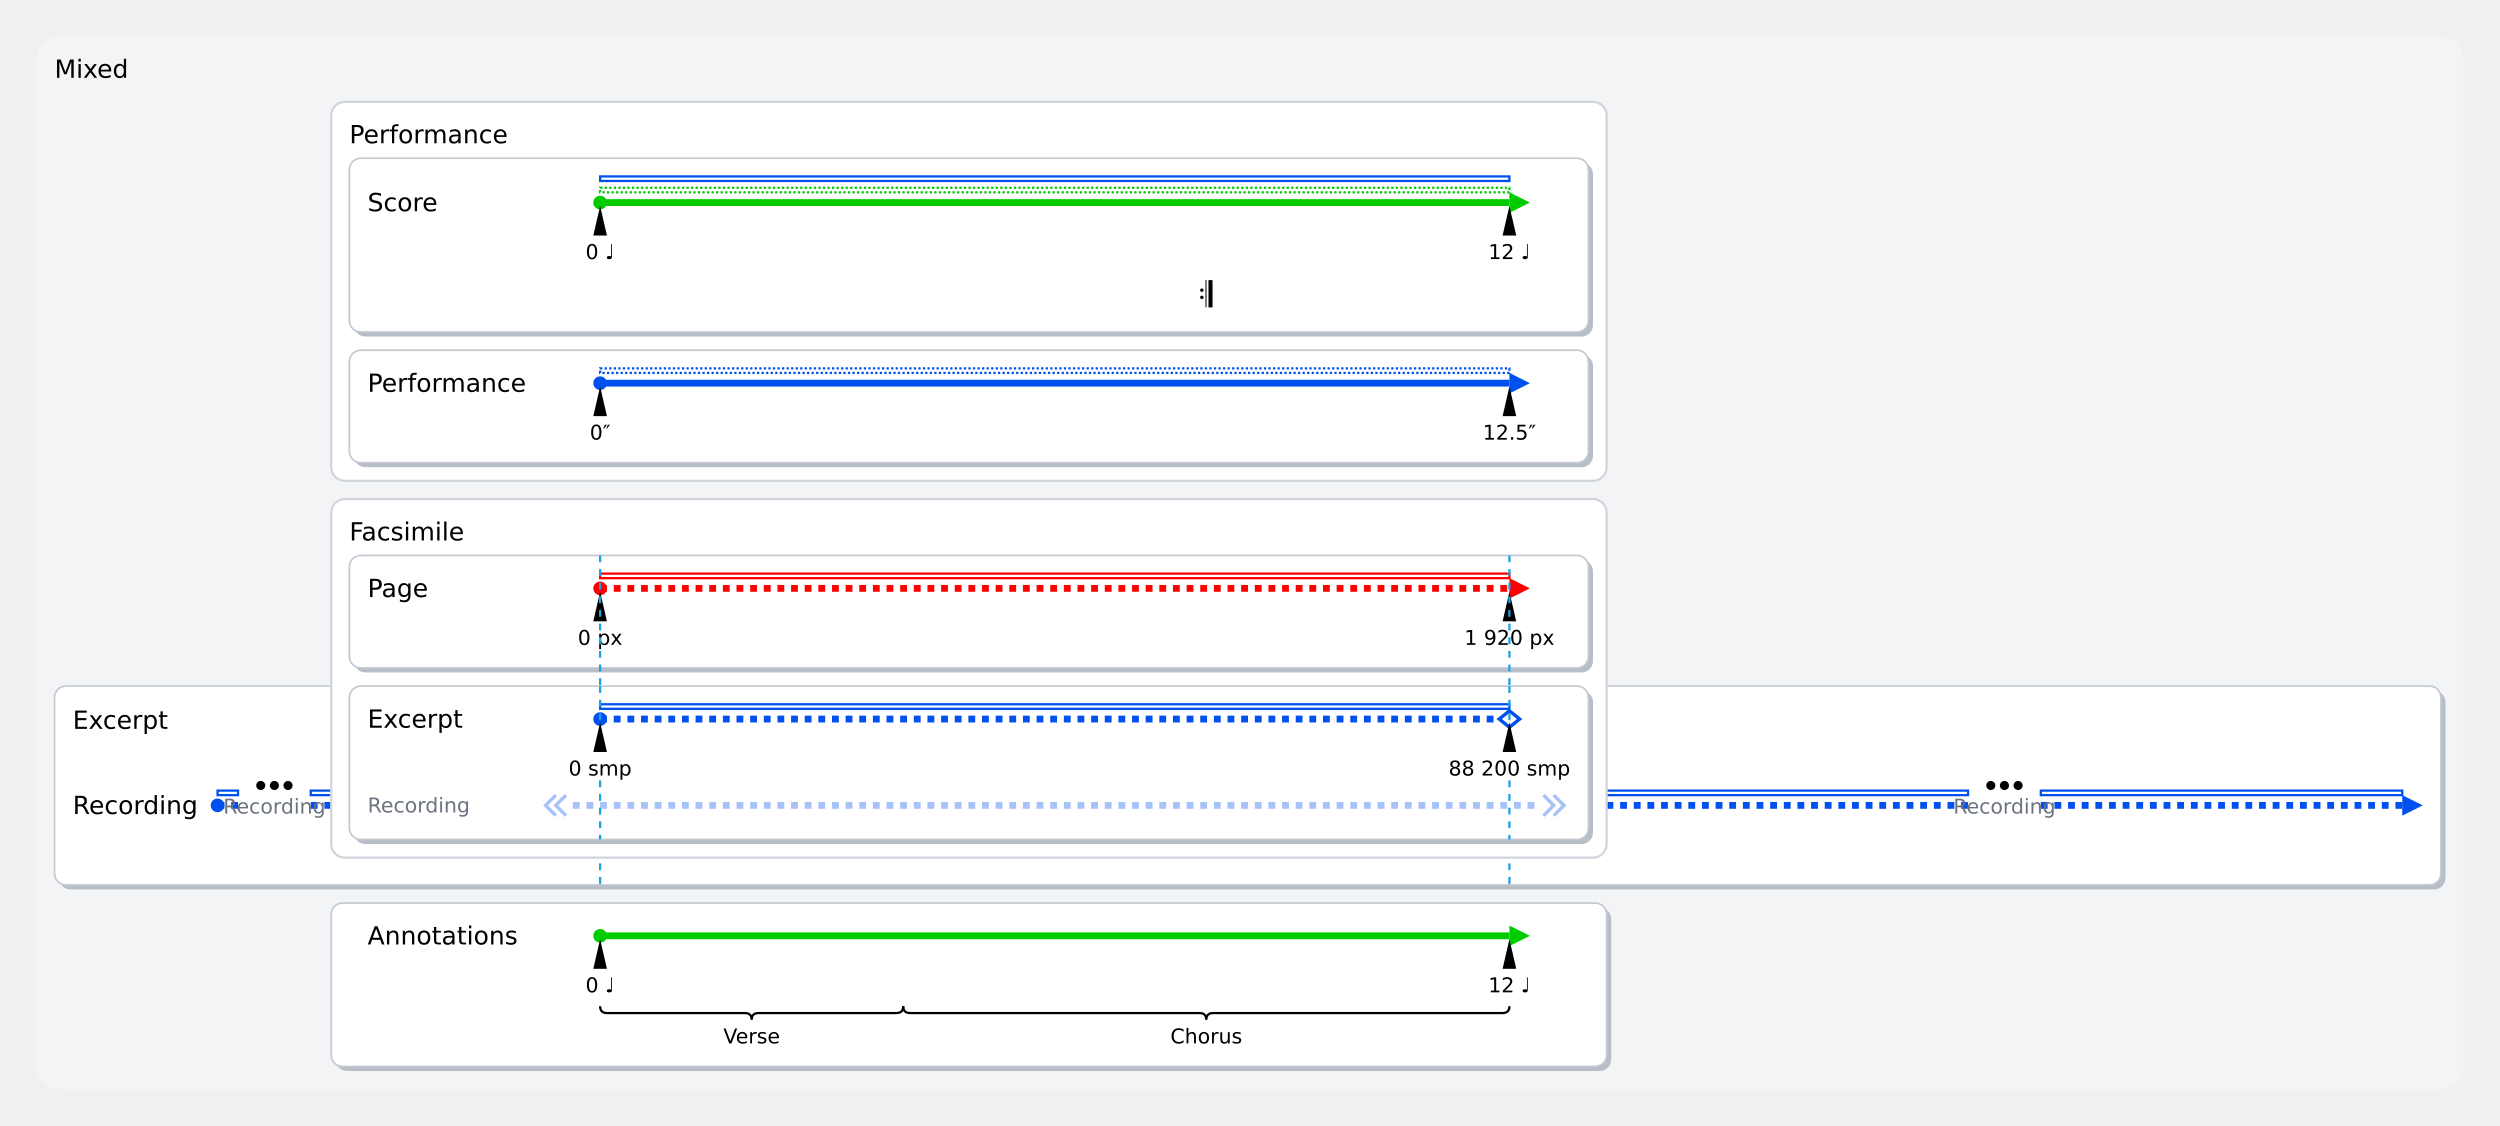
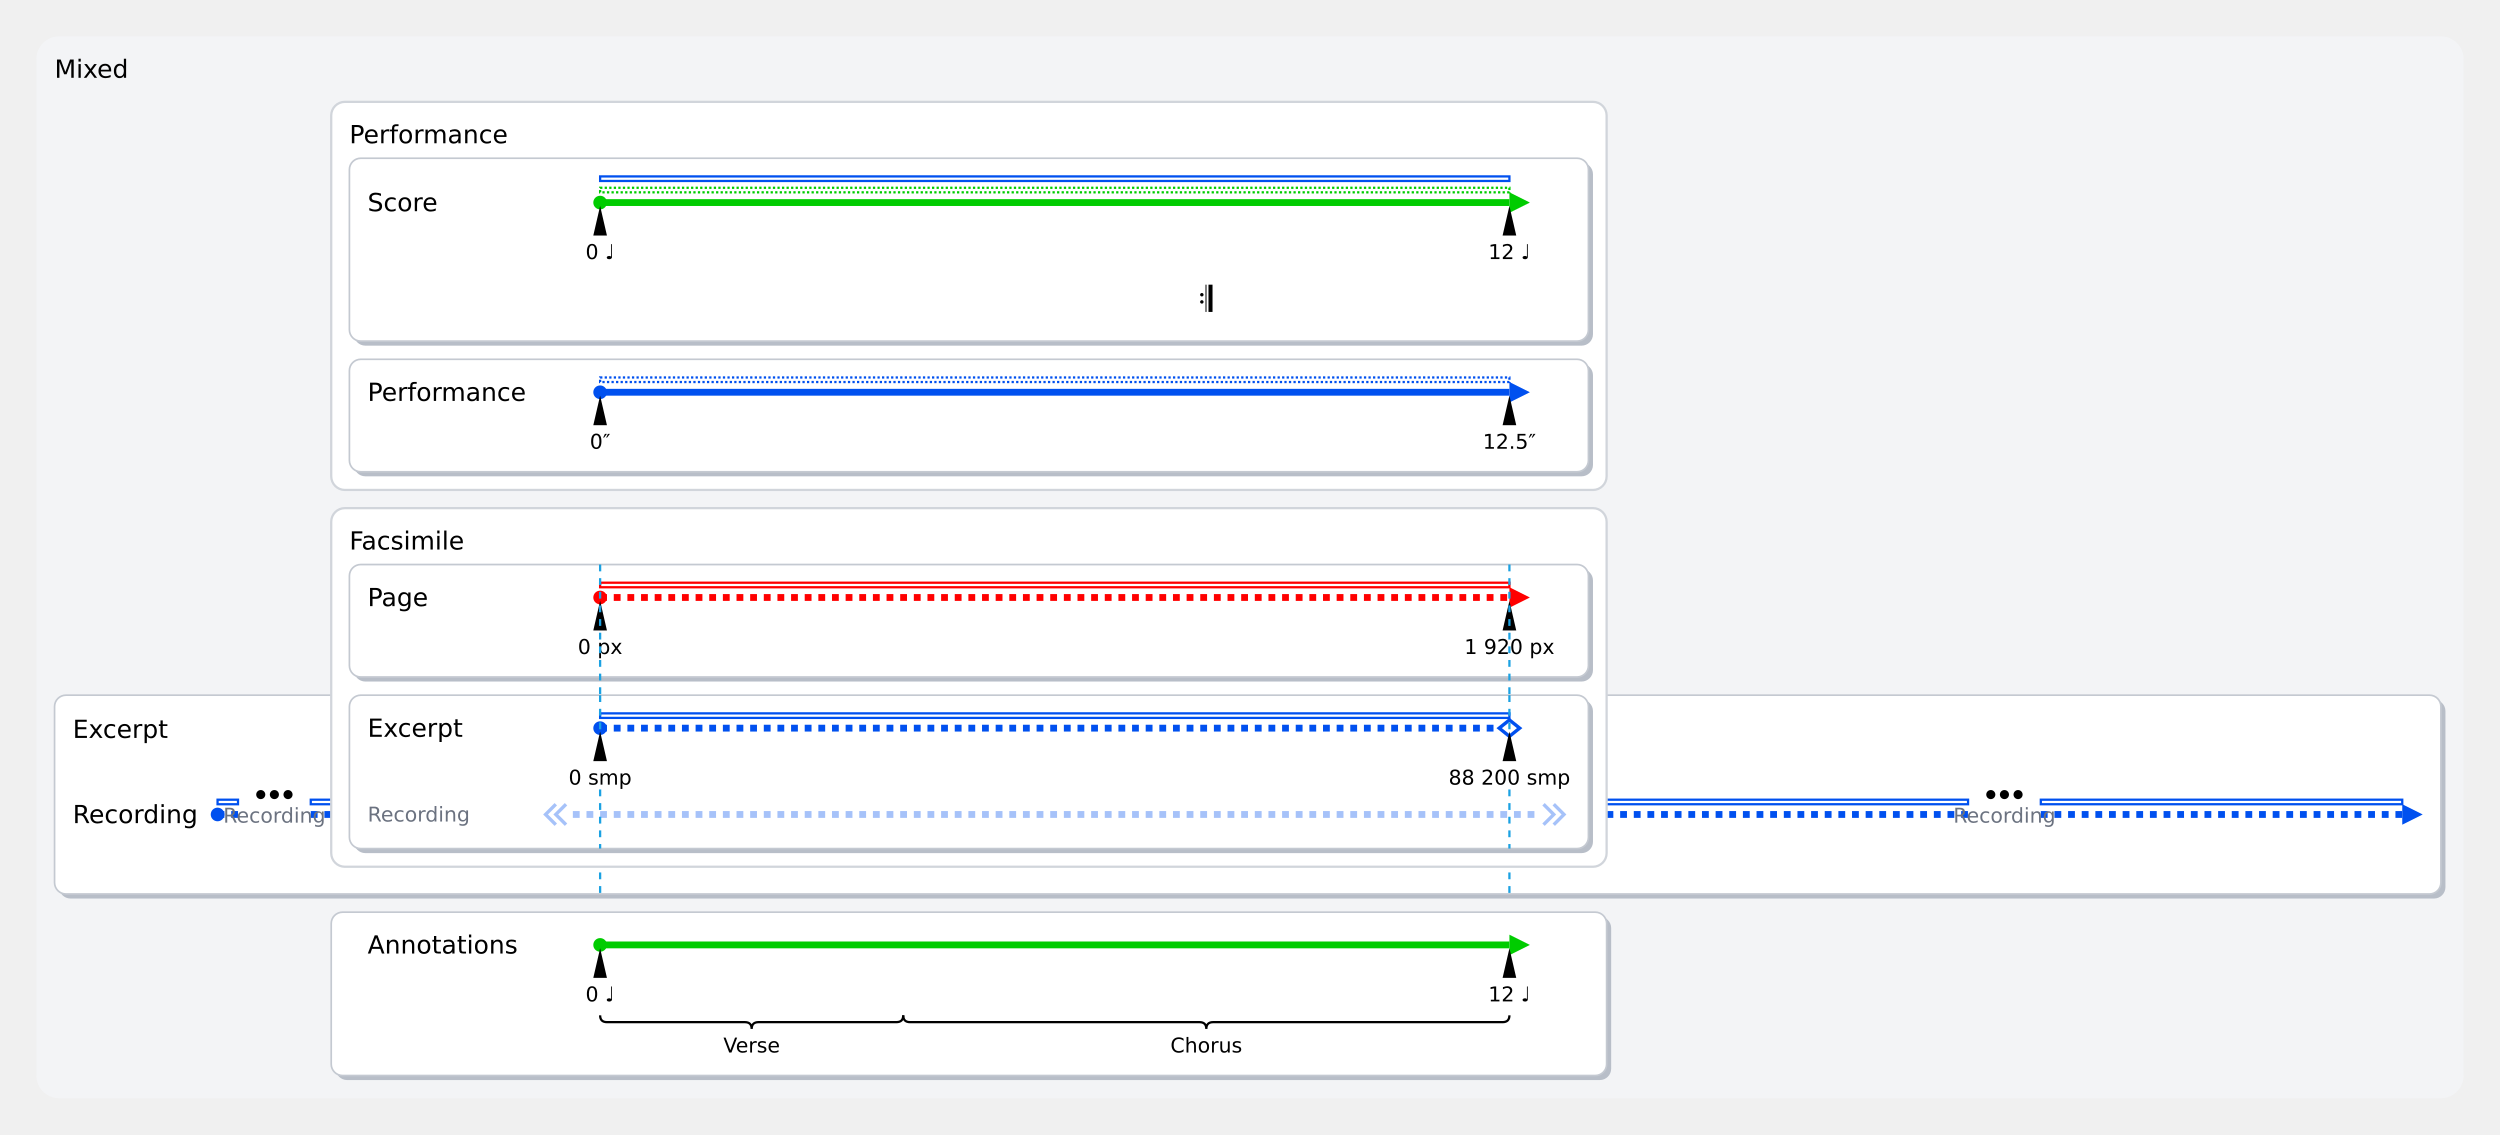
- <svg xmlns="http://www.w3.org/2000/svg" width="1099.756" height="495.121" viewBox="0 0 1099.756 495.121" font-family="DejaVu Sans, Noto Music" text-rendering="geometricPrecision" style="font-kerning:none;font-variant-ligatures:none">
+ <svg xmlns="http://www.w3.org/2000/svg" width="1099.756" height="499.121" viewBox="0 0 1099.756 499.121" font-family="DejaVu Sans, Noto Music" text-rendering="geometricPrecision" style="font-kerning:none;font-variant-ligatures:none">
  <g transform="translate(16 16)">
-     <rect x="0" y="0" width="1067.756" height="463.121" rx="10" fill="#F3F4F6" />
+     <rect x="0" y="0" width="1067.756" height="467.121" rx="10" fill="#F3F4F6" />
    <text data-part="name" x="8" y="18.21" text-anchor="start" font-size="11" fill="#000000">Mixed</text>
-     <rect data-id="recording" data-part="card" x="10" y="287.812" width="1049.756" height="87.453" rx="5" fill="#B8BEC8" />
-     <rect data-id="recording" data-part="card" x="8" y="285.812" width="1049.756" height="87.453" rx="5" fill="#FFFFFF" stroke="#C4C9D1" stroke-width="0.75" />
-     <polygon data-id="cmap_5" points="79.704,331.789 88.701,331.789 88.701,333.789 79.704,333.789" fill="none" stroke="#0050EF" stroke-width="1" />
-     <polygon data-id="cmap_5" points="120.706,331.789 849.753,331.789 849.753,333.789 120.706,333.789" fill="none" stroke="#0050EF" stroke-width="1" />
-     <polygon data-id="cmap_5" points="881.758,331.789 1040.756,331.789 1040.756,333.789 881.758,333.789" fill="none" stroke="#0050EF" stroke-width="1" />
-     <polygon data-id="cmap_6" points="247.995,294.312 647.995,294.312 647.995,296.312 247.995,296.312" fill="none" stroke="#0050EF" stroke-width="1" />
-     <line data-id="recording" x1="79.704" y1="338.289" x2="88.701" y2="338.289" stroke="#0050EF" stroke-width="3" stroke-dasharray="3 3" />
-     <line data-id="recording" x1="120.706" y1="338.289" x2="849.753" y2="338.289" stroke="#0050EF" stroke-width="3" stroke-dasharray="3 3" />
-     <line data-id="recording" x1="881.758" y1="338.289" x2="1040.756" y2="338.289" stroke="#0050EF" stroke-width="3" stroke-dasharray="3 3" />
-     <circle data-id="recording" cx="79.704" cy="338.289" r="3" fill="#0050EF" />
-     <polygon data-id="recording" points="1049.756,338.289 1040.756,333.789 1040.756,342.789" fill="#0050EF" />
-     <line data-id="excerpt" x1="247.995" y1="300.812" x2="643.495" y2="300.812" stroke="#0050EF" stroke-width="3" stroke-dasharray="3 3" />
-     <circle data-id="excerpt" cx="247.995" cy="300.812" r="3" fill="#0050EF" />
-     <polygon data-id="excerpt" points="643.495,300.812 647.995,297.212 652.495,300.812 647.995,304.413" fill="none" stroke="#0050EF" stroke-width="1.5" />
-     <polygon data-id="timestamp_3" points="247.995,302.312 244.995,315.312 250.995,315.312" fill="#000000" />
-     <polygon data-id="timestamp_4" points="647.995,302.312 644.995,315.312 650.995,315.312" fill="#000000" />
-     <text data-id="excerpt" data-part="name" x="16" y="304.621" text-anchor="start" font-size="11" fill="#000000">Excerpt</text>
-     <text data-id="recording" data-part="name" x="16" y="342.097" text-anchor="start" font-size="11" fill="#000000">Recording</text>
-     <text data-id="timestamp_3" data-part="coordinate" x="247.995" y="325.666" text-anchor="middle" font-size="9" fill="#000000">0 smp</text>
-     <text data-id="timestamp_4" data-part="coordinate" x="647.995" y="325.666" text-anchor="middle" font-size="9" fill="#000000">88 200 smp</text>
-     <line data-id="timestamp_3" data-part="line" x1="247.995" y1="285.812" x2="247.995" y2="302.312" stroke="#1BA1E2" stroke-width="1" stroke-dasharray="3 3" />
-     <line data-id="timestamp_3" data-part="line" x1="247.995" y1="327.789" x2="247.995" y2="373.266" stroke="#1BA1E2" stroke-width="1" stroke-dasharray="3 3" />
-     <line data-id="timestamp_4" data-part="line" x1="647.995" y1="285.812" x2="647.995" y2="302.312" stroke="#1BA1E2" stroke-width="1" stroke-dasharray="3 3" />
-     <line data-id="timestamp_4" data-part="line" x1="647.995" y1="327.789" x2="647.995" y2="373.266" stroke="#1BA1E2" stroke-width="1" stroke-dasharray="3 3" />
-     <circle data-id="recording" data-part="elision ellipsis" cx="98.704" cy="329.539" r="2" fill="#000000" />
-     <circle data-id="recording" data-part="elision ellipsis" cx="104.704" cy="329.539" r="2" fill="#000000" />
-     <circle data-id="recording" data-part="elision ellipsis" cx="110.704" cy="329.539" r="2" fill="#000000" />
-     <text data-id="recording" data-part="elision name" x="104.704" y="341.893" text-anchor="middle" font-size="9" fill="#6B7280">Recording</text>
-     <circle data-id="recording" data-part="elision ellipsis" cx="859.756" cy="329.539" r="2" fill="#000000" />
-     <circle data-id="recording" data-part="elision ellipsis" cx="865.756" cy="329.539" r="2" fill="#000000" />
-     <circle data-id="recording" data-part="elision ellipsis" cx="871.756" cy="329.539" r="2" fill="#000000" />
-     <text data-id="recording" data-part="elision name" x="865.756" y="341.893" text-anchor="middle" font-size="9" fill="#6B7280">Recording</text>
-     <rect data-id="group_1" x="129.704" y="28.805" width="561.052" height="166.727" rx="6" fill="#FFFFFF" stroke="#D1D5DB" stroke-width="1" />
+     <rect data-id="recording" data-part="card" x="10" y="291.812" width="1049.756" height="87.453" rx="5" fill="#B8BEC8" />
+     <rect data-id="recording" data-part="card" x="8" y="289.812" width="1049.756" height="87.453" rx="5" fill="#FFFFFF" stroke="#C4C9D1" stroke-width="0.75" />
+     <polygon data-id="cmap_5" points="79.704,335.789 88.701,335.789 88.701,337.789 79.704,337.789" fill="none" stroke="#0050EF" stroke-width="1" />
+     <polygon data-id="cmap_5" points="120.706,335.789 849.753,335.789 849.753,337.789 120.706,337.789" fill="none" stroke="#0050EF" stroke-width="1" />
+     <polygon data-id="cmap_5" points="881.758,335.789 1040.756,335.789 1040.756,337.789 881.758,337.789" fill="none" stroke="#0050EF" stroke-width="1" />
+     <polygon data-id="cmap_6" points="247.995,298.312 647.995,298.312 647.995,300.312 247.995,300.312" fill="none" stroke="#0050EF" stroke-width="1" />
+     <line data-id="recording" x1="79.704" y1="342.289" x2="88.701" y2="342.289" stroke="#0050EF" stroke-width="3" stroke-dasharray="3 3" />
+     <line data-id="recording" x1="120.706" y1="342.289" x2="849.753" y2="342.289" stroke="#0050EF" stroke-width="3" stroke-dasharray="3 3" />
+     <line data-id="recording" x1="881.758" y1="342.289" x2="1040.756" y2="342.289" stroke="#0050EF" stroke-width="3" stroke-dasharray="3 3" />
+     <circle data-id="recording" cx="79.704" cy="342.289" r="3" fill="#0050EF" />
+     <polygon data-id="recording" points="1049.756,342.289 1040.756,337.789 1040.756,346.789" fill="#0050EF" />
+     <line data-id="excerpt" x1="247.995" y1="304.812" x2="643.495" y2="304.812" stroke="#0050EF" stroke-width="3" stroke-dasharray="3 3" />
+     <circle data-id="excerpt" cx="247.995" cy="304.812" r="3" fill="#0050EF" />
+     <polygon data-id="excerpt" points="643.495,304.812 647.995,301.212 652.495,304.812 647.995,308.413" fill="none" stroke="#0050EF" stroke-width="1.5" />
+     <polygon data-id="timestamp_3" points="247.995,306.312 244.995,319.312 250.995,319.312" fill="#000000" />
+     <polygon data-id="timestamp_4" points="647.995,306.312 644.995,319.312 650.995,319.312" fill="#000000" />
+     <text data-id="excerpt" data-part="name" x="16" y="308.621" text-anchor="start" font-size="11" fill="#000000">Excerpt</text>
+     <text data-id="recording" data-part="name" x="16" y="346.097" text-anchor="start" font-size="11" fill="#000000">Recording</text>
+     <text data-id="timestamp_3" data-part="coordinate" x="247.995" y="329.666" text-anchor="middle" font-size="9" fill="#000000">0 smp</text>
+     <text data-id="timestamp_4" data-part="coordinate" x="647.995" y="329.666" text-anchor="middle" font-size="9" fill="#000000">88 200 smp</text>
+     <line data-id="timestamp_3" data-part="line" x1="247.995" y1="289.812" x2="247.995" y2="306.312" stroke="#1BA1E2" stroke-width="1" stroke-dasharray="3 3" />
+     <line data-id="timestamp_3" data-part="line" x1="247.995" y1="331.789" x2="247.995" y2="377.266" stroke="#1BA1E2" stroke-width="1" stroke-dasharray="3 3" />
+     <line data-id="timestamp_4" data-part="line" x1="647.995" y1="289.812" x2="647.995" y2="306.312" stroke="#1BA1E2" stroke-width="1" stroke-dasharray="3 3" />
+     <line data-id="timestamp_4" data-part="line" x1="647.995" y1="331.789" x2="647.995" y2="377.266" stroke="#1BA1E2" stroke-width="1" stroke-dasharray="3 3" />
+     <circle data-id="recording" data-part="elision ellipsis" cx="98.704" cy="333.539" r="2" fill="#000000" />
+     <circle data-id="recording" data-part="elision ellipsis" cx="104.704" cy="333.539" r="2" fill="#000000" />
+     <circle data-id="recording" data-part="elision ellipsis" cx="110.704" cy="333.539" r="2" fill="#000000" />
+     <text data-id="recording" data-part="elision name" x="104.704" y="345.893" text-anchor="middle" font-size="9" fill="#6B7280">Recording</text>
+     <circle data-id="recording" data-part="elision ellipsis" cx="859.756" cy="333.539" r="2" fill="#000000" />
+     <circle data-id="recording" data-part="elision ellipsis" cx="865.756" cy="333.539" r="2" fill="#000000" />
+     <circle data-id="recording" data-part="elision ellipsis" cx="871.756" cy="333.539" r="2" fill="#000000" />
+     <text data-id="recording" data-part="elision name" x="865.756" y="345.893" text-anchor="middle" font-size="9" fill="#6B7280">Recording</text>
+     <rect data-id="group_1" x="129.704" y="28.805" width="561.052" height="170.727" rx="6" fill="#FFFFFF" stroke="#D1D5DB" stroke-width="1" />
    <text data-id="group_1" data-part="name" x="137.704" y="47.015" text-anchor="start" font-size="11" fill="#000000">Performance</text>
-     <rect data-id="score" data-part="card" x="139.704" y="55.609" width="545.052" height="76.445" rx="5" fill="#B8BEC8" />
-     <rect data-id="score" data-part="card" x="137.704" y="53.609" width="545.052" height="76.445" rx="5" fill="#FFFFFF" stroke="#C4C9D1" stroke-width="0.75" />
+     <rect data-id="score" data-part="card" x="139.704" y="55.609" width="545.052" height="80.445" rx="5" fill="#B8BEC8" />
+     <rect data-id="score" data-part="card" x="137.704" y="53.609" width="545.052" height="80.445" rx="5" fill="#FFFFFF" stroke="#C4C9D1" stroke-width="0.75" />
    <polygon data-id="cmap_1" points="247.995,66.609 647.995,66.609 647.995,68.609 247.995,68.609" fill="none" stroke="#00CC00" stroke-width="1" stroke-dasharray="1 1" />
    <polygon data-id="cmap_2" points="247.995,61.609 647.995,61.609 647.995,63.609 247.995,63.609" fill="none" stroke="#0050EF" stroke-width="1" />
    <line data-id="score" x1="247.995" y1="73.109" x2="647.995" y2="73.109" stroke="#00CC00" stroke-width="3" />
    <circle data-id="score" cx="247.995" cy="73.109" r="3" fill="#00CC00" />
    <polygon data-id="score" points="656.995,73.109 647.995,68.609 647.995,77.609" fill="#00CC00" />
    <polygon data-id="timestamp_9" points="247.995,74.609 244.995,87.609 250.995,87.609" fill="#000000" />
    <polygon data-id="timestamp_10" points="647.995,74.609 644.995,87.609 650.995,87.609" fill="#000000" />
    <text data-id="score" data-part="name" x="145.704" y="76.918" text-anchor="start" font-size="11" fill="#000000">Score</text>
    <text data-id="timestamp_9" data-part="coordinate" x="247.995" y="97.963" text-anchor="middle" font-size="9" fill="#000000">0 ♩</text>
    <text data-id="timestamp_10" data-part="coordinate" x="647.995" y="97.963" text-anchor="middle" font-size="9" fill="#000000">12 ♩</text>
-     <text data-id="jump_1" data-part="symbol" x="514.662" y="119.225" text-anchor="middle" font-size="12" fill="#000000">𝄇</text>
-     <rect data-id="performance" data-part="card" x="139.704" y="140.055" width="545.052" height="49.477" rx="5" fill="#B8BEC8" />
-     <rect data-id="performance" data-part="card" x="137.704" y="138.055" width="545.052" height="49.477" rx="5" fill="#FFFFFF" stroke="#C4C9D1" stroke-width="0.75" />
-     <polygon data-id="cmap_3" points="247.995,146.055 647.995,146.055 647.995,148.055 247.995,148.055" fill="none" stroke="#0050EF" stroke-width="1" stroke-dasharray="1 1" />
-     <line data-id="performance" x1="247.995" y1="152.555" x2="647.995" y2="152.555" stroke="#0050EF" stroke-width="3" />
-     <circle data-id="performance" cx="247.995" cy="152.555" r="3" fill="#0050EF" />
-     <polygon data-id="performance" points="656.995,152.555 647.995,148.055 647.995,157.055" fill="#0050EF" />
-     <polygon data-id="timestamp_7" points="247.995,154.055 244.995,167.055 250.995,167.055" fill="#000000" />
-     <polygon data-id="timestamp_8" points="647.995,154.055 644.995,167.055 650.995,167.055" fill="#000000" />
-     <text data-id="performance" data-part="name" x="145.704" y="156.363" text-anchor="start" font-size="11" fill="#000000">Performance</text>
-     <text data-id="timestamp_7" data-part="coordinate" x="247.995" y="177.409" text-anchor="middle" font-size="9" fill="#000000">0″</text>
-     <text data-id="timestamp_8" data-part="coordinate" x="647.995" y="177.409" text-anchor="middle" font-size="9" fill="#000000">12.5″</text>
-     <rect data-id="group_2" x="129.704" y="203.531" width="561.052" height="157.758" rx="6" fill="#FFFFFF" stroke="#D1D5DB" stroke-width="1" />
-     <text data-id="group_2" data-part="name" x="137.704" y="221.742" text-anchor="start" font-size="11" fill="#000000">Facsimile</text>
-     <rect data-id="page" data-part="card" x="139.704" y="230.336" width="545.052" height="49.477" rx="5" fill="#B8BEC8" />
-     <rect data-id="page" data-part="card" x="137.704" y="228.336" width="545.052" height="49.477" rx="5" fill="#FFFFFF" stroke="#C4C9D1" stroke-width="0.75" />
-     <polygon data-id="cmap_4" points="247.995,236.336 647.995,236.336 647.995,238.336 247.995,238.336" fill="none" stroke="#FF0000" stroke-width="1" />
-     <line data-id="page" x1="247.995" y1="242.836" x2="647.995" y2="242.836" stroke="#FF0000" stroke-width="3" stroke-dasharray="3 3" />
-     <circle data-id="page" cx="247.995" cy="242.836" r="3" fill="#FF0000" />
-     <polygon data-id="page" points="656.995,242.836 647.995,238.336 647.995,247.336" fill="#FF0000" />
-     <polygon data-id="timestamp_5" points="247.995,244.336 244.995,257.336 250.995,257.336" fill="#000000" />
-     <polygon data-id="timestamp_6" points="647.995,244.336 644.995,257.336 650.995,257.336" fill="#000000" />
-     <text data-id="page" data-part="name" x="145.704" y="246.644" text-anchor="start" font-size="11" fill="#000000">Page</text>
-     <text data-id="timestamp_5" data-part="coordinate" x="247.995" y="267.69" text-anchor="middle" font-size="9" fill="#000000">0 px</text>
-     <text data-id="timestamp_6" data-part="coordinate" x="647.995" y="267.69" text-anchor="middle" font-size="9" fill="#000000">1 920 px</text>
-     <rect data-id="excerpt" data-part="card" x="139.704" y="287.812" width="545.052" height="67.477" rx="5" fill="#B8BEC8" />
-     <rect data-id="excerpt" data-part="card" x="137.704" y="285.812" width="545.052" height="67.477" rx="5" fill="#FFFFFF" stroke="#C4C9D1" stroke-width="0.75" />
-     <polygon data-id="cmap_6" points="247.995,293.812 647.995,293.812 647.995,295.812 247.995,295.812" fill="none" stroke="#0050EF" stroke-width="1" />
-     <line data-id="recording" x1="235.995" y1="338.289" x2="659.995" y2="338.289" stroke="#0050EF" stroke-width="3" stroke-dasharray="3 3" opacity="0.35" />
-     <polyline data-id="recording" points="232.995,333.789 228.495,338.289 232.995,342.789" fill="none" stroke="#0050EF" stroke-width="1.5" opacity="0.35" />
-     <polyline data-id="recording" points="228.495,333.789 223.995,338.289 228.495,342.789" fill="none" stroke="#0050EF" stroke-width="1.5" opacity="0.35" />
-     <polyline data-id="recording" points="662.995,333.789 667.495,338.289 662.995,342.789" fill="none" stroke="#0050EF" stroke-width="1.5" opacity="0.35" />
-     <polyline data-id="recording" points="667.495,333.789 671.995,338.289 667.495,342.789" fill="none" stroke="#0050EF" stroke-width="1.5" opacity="0.35" />
-     <line data-id="excerpt" x1="247.995" y1="300.312" x2="643.495" y2="300.312" stroke="#0050EF" stroke-width="3" stroke-dasharray="3 3" />
-     <circle data-id="excerpt" cx="247.995" cy="300.312" r="3" fill="#0050EF" />
-     <polygon data-id="excerpt" points="643.495,300.312 647.995,296.712 652.495,300.312 647.995,303.913" fill="none" stroke="#0050EF" stroke-width="1.5" />
-     <polygon data-id="timestamp_3" points="247.995,301.812 244.995,314.812 250.995,314.812" fill="#000000" />
-     <polygon data-id="timestamp_4" points="647.995,301.812 644.995,314.812 650.995,314.812" fill="#000000" />
-     <text data-id="recording" data-part="name" x="145.704" y="341.405" text-anchor="start" font-size="9" fill="#6B7280">Recording</text>
-     <text data-id="excerpt" data-part="name" x="145.704" y="304.121" text-anchor="start" font-size="11" fill="#000000">Excerpt</text>
-     <text data-id="timestamp_3" data-part="coordinate" x="247.995" y="325.166" text-anchor="middle" font-size="9" fill="#000000">0 smp</text>
-     <text data-id="timestamp_4" data-part="coordinate" x="647.995" y="325.166" text-anchor="middle" font-size="9" fill="#000000">88 200 smp</text>
-     <line data-id="timestamp_3" data-part="line" x1="247.995" y1="285.812" x2="247.995" y2="301.812" stroke="#1BA1E2" stroke-width="1" stroke-dasharray="3 3" />
-     <line data-id="timestamp_3" data-part="line" x1="247.995" y1="327.289" x2="247.995" y2="353.289" stroke="#1BA1E2" stroke-width="1" stroke-dasharray="3 3" />
-     <line data-id="timestamp_4" data-part="line" x1="647.995" y1="285.812" x2="647.995" y2="301.812" stroke="#1BA1E2" stroke-width="1" stroke-dasharray="3 3" />
-     <line data-id="timestamp_4" data-part="line" x1="647.995" y1="327.289" x2="647.995" y2="353.289" stroke="#1BA1E2" stroke-width="1" stroke-dasharray="3 3" />
-     <rect data-id="annotations" data-part="card" x="131.704" y="383.266" width="561.052" height="71.856" rx="5" fill="#B8BEC8" />
-     <rect data-id="annotations" data-part="card" x="129.704" y="381.266" width="561.052" height="71.856" rx="5" fill="#FFFFFF" stroke="#C4C9D1" stroke-width="0.75" />
-     <path data-id="region_1" d="M247.995 426.644Q247.995 429.644 250.995 429.644L311.662 429.644Q314.662 429.644 314.662 432.644Q314.662 429.644 317.662 429.644L378.329 429.644Q381.329 429.644 381.329 426.644" fill="none" stroke="#000000" stroke-width="1" />
-     <path data-id="region_2" d="M381.329 426.644Q381.329 429.644 384.329 429.644L511.662 429.644Q514.662 429.644 514.662 432.644Q514.662 429.644 517.662 429.644L644.995 429.644Q647.995 429.644 647.995 426.644" fill="none" stroke="#000000" stroke-width="1" />
-     <line data-id="annotations" x1="247.995" y1="395.668" x2="647.995" y2="395.668" stroke="#00CC00" stroke-width="3" />
-     <circle data-id="annotations" cx="247.995" cy="395.668" r="3" fill="#00CC00" />
-     <polygon data-id="annotations" points="656.995,395.668 647.995,391.168 647.995,400.168" fill="#00CC00" />
-     <polygon data-id="timestamp_1" points="247.995,397.168 244.995,410.168 250.995,410.168" fill="#000000" />
-     <polygon data-id="timestamp_2" points="647.995,397.168 644.995,410.168 650.995,410.168" fill="#000000" />
-     <text data-id="annotations" data-part="name" x="145.704" y="399.476" text-anchor="start" font-size="11" fill="#000000">Annotations</text>
-     <text data-id="timestamp_1" data-part="coordinate" x="247.995" y="420.522" text-anchor="middle" font-size="9" fill="#000000">0 ♩</text>
-     <text data-id="timestamp_2" data-part="coordinate" x="647.995" y="420.522" text-anchor="middle" font-size="9" fill="#000000">12 ♩</text>
-     <text data-id="region_1" data-part="label" x="314.662" y="442.998" text-anchor="middle" font-size="9" fill="#000000">Verse</text>
-     <text data-id="region_2" data-part="label" x="514.662" y="442.998" text-anchor="middle" font-size="9" fill="#000000">Chorus</text>
-     <line data-id="timestamp_3" data-part="line" x1="247.995" y1="228.336" x2="247.995" y2="285.812" stroke="#1BA1E2" stroke-width="1" stroke-dasharray="3 3" />
-     <line data-id="timestamp_4" data-part="line" x1="647.995" y1="228.336" x2="647.995" y2="285.812" stroke="#1BA1E2" stroke-width="1" stroke-dasharray="3 3" />
+     <text data-id="jump_1" data-part="symbol" x="514.662" y="121.225" text-anchor="middle" font-size="12" fill="#000000">𝄇</text>
+     <rect data-id="performance" data-part="card" x="139.704" y="144.055" width="545.052" height="49.477" rx="5" fill="#B8BEC8" />
+     <rect data-id="performance" data-part="card" x="137.704" y="142.055" width="545.052" height="49.477" rx="5" fill="#FFFFFF" stroke="#C4C9D1" stroke-width="0.75" />
+     <polygon data-id="cmap_3" points="247.995,150.055 647.995,150.055 647.995,152.055 247.995,152.055" fill="none" stroke="#0050EF" stroke-width="1" stroke-dasharray="1 1" />
+     <line data-id="performance" x1="247.995" y1="156.555" x2="647.995" y2="156.555" stroke="#0050EF" stroke-width="3" />
+     <circle data-id="performance" cx="247.995" cy="156.555" r="3" fill="#0050EF" />
+     <polygon data-id="performance" points="656.995,156.555 647.995,152.055 647.995,161.055" fill="#0050EF" />
+     <polygon data-id="timestamp_7" points="247.995,158.055 244.995,171.055 250.995,171.055" fill="#000000" />
+     <polygon data-id="timestamp_8" points="647.995,158.055 644.995,171.055 650.995,171.055" fill="#000000" />
+     <text data-id="performance" data-part="name" x="145.704" y="160.363" text-anchor="start" font-size="11" fill="#000000">Performance</text>
+     <text data-id="timestamp_7" data-part="coordinate" x="247.995" y="181.409" text-anchor="middle" font-size="9" fill="#000000">0″</text>
+     <text data-id="timestamp_8" data-part="coordinate" x="647.995" y="181.409" text-anchor="middle" font-size="9" fill="#000000">12.5″</text>
+     <rect data-id="group_2" x="129.704" y="207.531" width="561.052" height="157.758" rx="6" fill="#FFFFFF" stroke="#D1D5DB" stroke-width="1" />
+     <text data-id="group_2" data-part="name" x="137.704" y="225.742" text-anchor="start" font-size="11" fill="#000000">Facsimile</text>
+     <rect data-id="page" data-part="card" x="139.704" y="234.336" width="545.052" height="49.477" rx="5" fill="#B8BEC8" />
+     <rect data-id="page" data-part="card" x="137.704" y="232.336" width="545.052" height="49.477" rx="5" fill="#FFFFFF" stroke="#C4C9D1" stroke-width="0.75" />
+     <polygon data-id="cmap_4" points="247.995,240.336 647.995,240.336 647.995,242.336 247.995,242.336" fill="none" stroke="#FF0000" stroke-width="1" />
+     <line data-id="page" x1="247.995" y1="246.836" x2="647.995" y2="246.836" stroke="#FF0000" stroke-width="3" stroke-dasharray="3 3" />
+     <circle data-id="page" cx="247.995" cy="246.836" r="3" fill="#FF0000" />
+     <polygon data-id="page" points="656.995,246.836 647.995,242.336 647.995,251.336" fill="#FF0000" />
+     <polygon data-id="timestamp_5" points="247.995,248.336 244.995,261.336 250.995,261.336" fill="#000000" />
+     <polygon data-id="timestamp_6" points="647.995,248.336 644.995,261.336 650.995,261.336" fill="#000000" />
+     <text data-id="page" data-part="name" x="145.704" y="250.644" text-anchor="start" font-size="11" fill="#000000">Page</text>
+     <text data-id="timestamp_5" data-part="coordinate" x="247.995" y="271.69" text-anchor="middle" font-size="9" fill="#000000">0 px</text>
+     <text data-id="timestamp_6" data-part="coordinate" x="647.995" y="271.69" text-anchor="middle" font-size="9" fill="#000000">1 920 px</text>
+     <rect data-id="excerpt" data-part="card" x="139.704" y="291.812" width="545.052" height="67.477" rx="5" fill="#B8BEC8" />
+     <rect data-id="excerpt" data-part="card" x="137.704" y="289.812" width="545.052" height="67.477" rx="5" fill="#FFFFFF" stroke="#C4C9D1" stroke-width="0.75" />
+     <polygon data-id="cmap_6" points="247.995,297.812 647.995,297.812 647.995,299.812 247.995,299.812" fill="none" stroke="#0050EF" stroke-width="1" />
+     <line data-id="recording" x1="235.995" y1="342.289" x2="659.995" y2="342.289" stroke="#0050EF" stroke-width="3" stroke-dasharray="3 3" opacity="0.35" />
+     <polyline data-id="recording" points="232.995,337.789 228.495,342.289 232.995,346.789" fill="none" stroke="#0050EF" stroke-width="1.5" opacity="0.35" />
+     <polyline data-id="recording" points="228.495,337.789 223.995,342.289 228.495,346.789" fill="none" stroke="#0050EF" stroke-width="1.5" opacity="0.35" />
+     <polyline data-id="recording" points="662.995,337.789 667.495,342.289 662.995,346.789" fill="none" stroke="#0050EF" stroke-width="1.5" opacity="0.35" />
+     <polyline data-id="recording" points="667.495,337.789 671.995,342.289 667.495,346.789" fill="none" stroke="#0050EF" stroke-width="1.5" opacity="0.35" />
+     <line data-id="excerpt" x1="247.995" y1="304.312" x2="643.495" y2="304.312" stroke="#0050EF" stroke-width="3" stroke-dasharray="3 3" />
+     <circle data-id="excerpt" cx="247.995" cy="304.312" r="3" fill="#0050EF" />
+     <polygon data-id="excerpt" points="643.495,304.312 647.995,300.712 652.495,304.312 647.995,307.913" fill="none" stroke="#0050EF" stroke-width="1.5" />
+     <polygon data-id="timestamp_3" points="247.995,305.812 244.995,318.812 250.995,318.812" fill="#000000" />
+     <polygon data-id="timestamp_4" points="647.995,305.812 644.995,318.812 650.995,318.812" fill="#000000" />
+     <text data-id="recording" data-part="name" x="145.704" y="345.405" text-anchor="start" font-size="9" fill="#6B7280">Recording</text>
+     <text data-id="excerpt" data-part="name" x="145.704" y="308.121" text-anchor="start" font-size="11" fill="#000000">Excerpt</text>
+     <text data-id="timestamp_3" data-part="coordinate" x="247.995" y="329.166" text-anchor="middle" font-size="9" fill="#000000">0 smp</text>
+     <text data-id="timestamp_4" data-part="coordinate" x="647.995" y="329.166" text-anchor="middle" font-size="9" fill="#000000">88 200 smp</text>
+     <line data-id="timestamp_3" data-part="line" x1="247.995" y1="289.812" x2="247.995" y2="305.812" stroke="#1BA1E2" stroke-width="1" stroke-dasharray="3 3" />
+     <line data-id="timestamp_3" data-part="line" x1="247.995" y1="331.289" x2="247.995" y2="357.289" stroke="#1BA1E2" stroke-width="1" stroke-dasharray="3 3" />
+     <line data-id="timestamp_4" data-part="line" x1="647.995" y1="289.812" x2="647.995" y2="305.812" stroke="#1BA1E2" stroke-width="1" stroke-dasharray="3 3" />
+     <line data-id="timestamp_4" data-part="line" x1="647.995" y1="331.289" x2="647.995" y2="357.289" stroke="#1BA1E2" stroke-width="1" stroke-dasharray="3 3" />
+     <rect data-id="annotations" data-part="card" x="131.704" y="387.266" width="561.052" height="71.856" rx="5" fill="#B8BEC8" />
+     <rect data-id="annotations" data-part="card" x="129.704" y="385.266" width="561.052" height="71.856" rx="5" fill="#FFFFFF" stroke="#C4C9D1" stroke-width="0.75" />
+     <path data-id="region_1" d="M247.995 430.644Q247.995 433.644 250.995 433.644L311.662 433.644Q314.662 433.644 314.662 436.644Q314.662 433.644 317.662 433.644L378.329 433.644Q381.329 433.644 381.329 430.644" fill="none" stroke="#000000" stroke-width="1" />
+     <path data-id="region_2" d="M381.329 430.644Q381.329 433.644 384.329 433.644L511.662 433.644Q514.662 433.644 514.662 436.644Q514.662 433.644 517.662 433.644L644.995 433.644Q647.995 433.644 647.995 430.644" fill="none" stroke="#000000" stroke-width="1" />
+     <line data-id="annotations" x1="247.995" y1="399.668" x2="647.995" y2="399.668" stroke="#00CC00" stroke-width="3" />
+     <circle data-id="annotations" cx="247.995" cy="399.668" r="3" fill="#00CC00" />
+     <polygon data-id="annotations" points="656.995,399.668 647.995,395.168 647.995,404.168" fill="#00CC00" />
+     <polygon data-id="timestamp_1" points="247.995,401.168 244.995,414.168 250.995,414.168" fill="#000000" />
+     <polygon data-id="timestamp_2" points="647.995,401.168 644.995,414.168 650.995,414.168" fill="#000000" />
+     <text data-id="annotations" data-part="name" x="145.704" y="403.476" text-anchor="start" font-size="11" fill="#000000">Annotations</text>
+     <text data-id="timestamp_1" data-part="coordinate" x="247.995" y="424.522" text-anchor="middle" font-size="9" fill="#000000">0 ♩</text>
+     <text data-id="timestamp_2" data-part="coordinate" x="647.995" y="424.522" text-anchor="middle" font-size="9" fill="#000000">12 ♩</text>
+     <text data-id="region_1" data-part="label" x="314.662" y="446.998" text-anchor="middle" font-size="9" fill="#000000">Verse</text>
+     <text data-id="region_2" data-part="label" x="514.662" y="446.998" text-anchor="middle" font-size="9" fill="#000000">Chorus</text>
+     <line data-id="timestamp_3" data-part="line" x1="247.995" y1="232.336" x2="247.995" y2="289.812" stroke="#1BA1E2" stroke-width="1" stroke-dasharray="3 3" />
+     <line data-id="timestamp_4" data-part="line" x1="647.995" y1="232.336" x2="647.995" y2="289.812" stroke="#1BA1E2" stroke-width="1" stroke-dasharray="3 3" />
  </g>
</svg>
